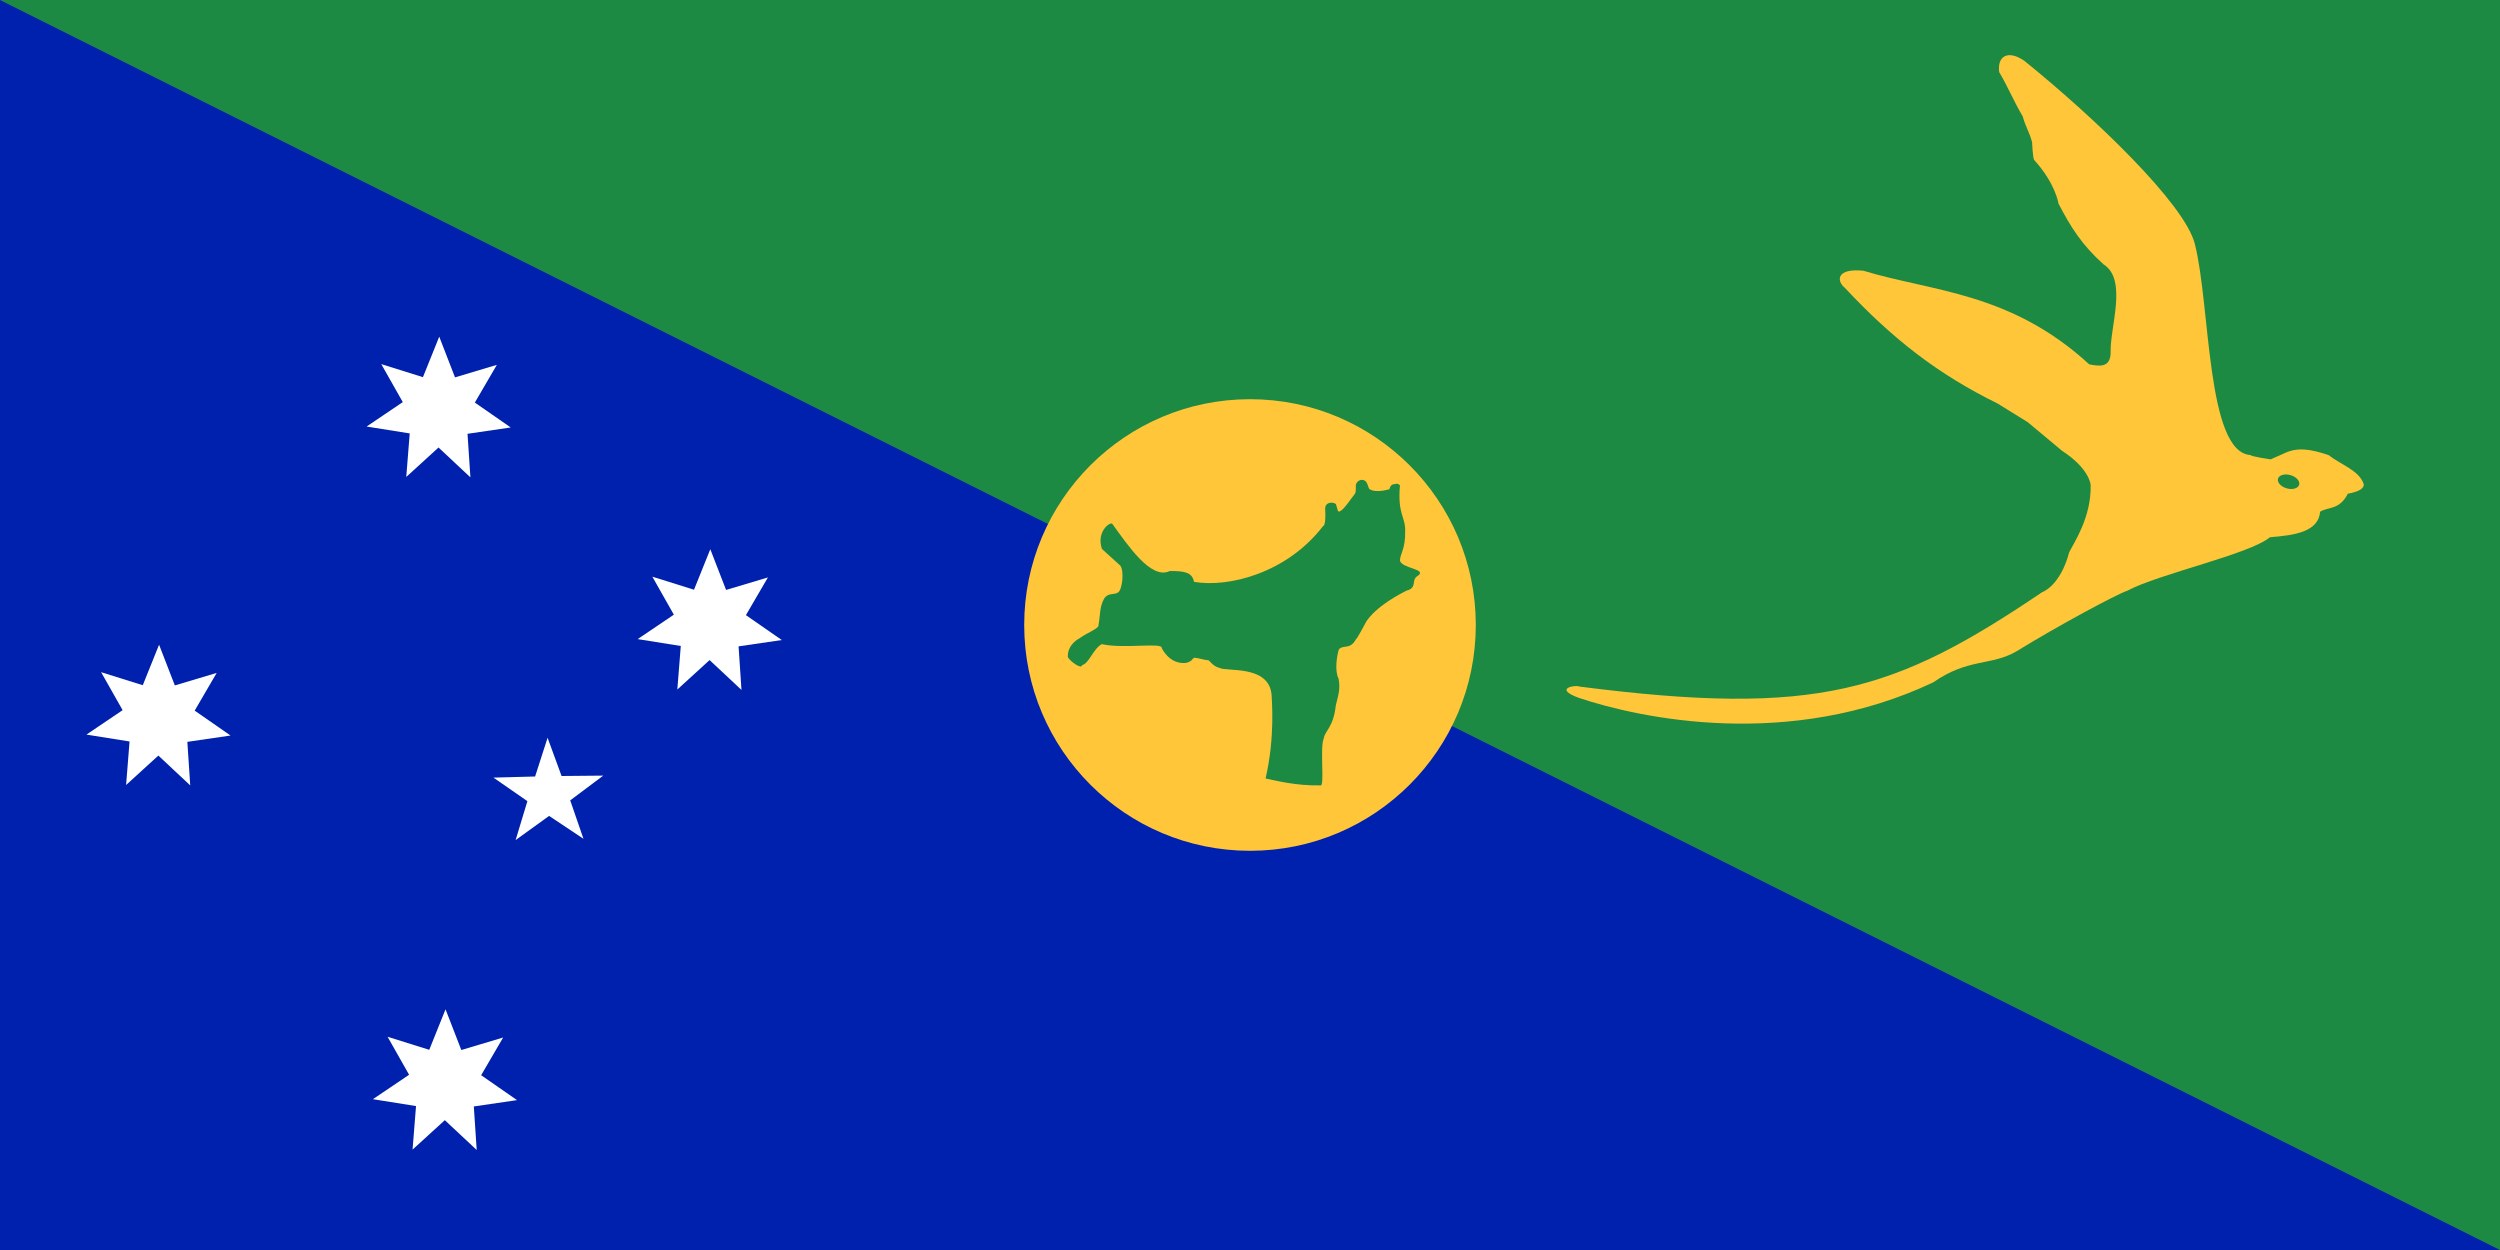
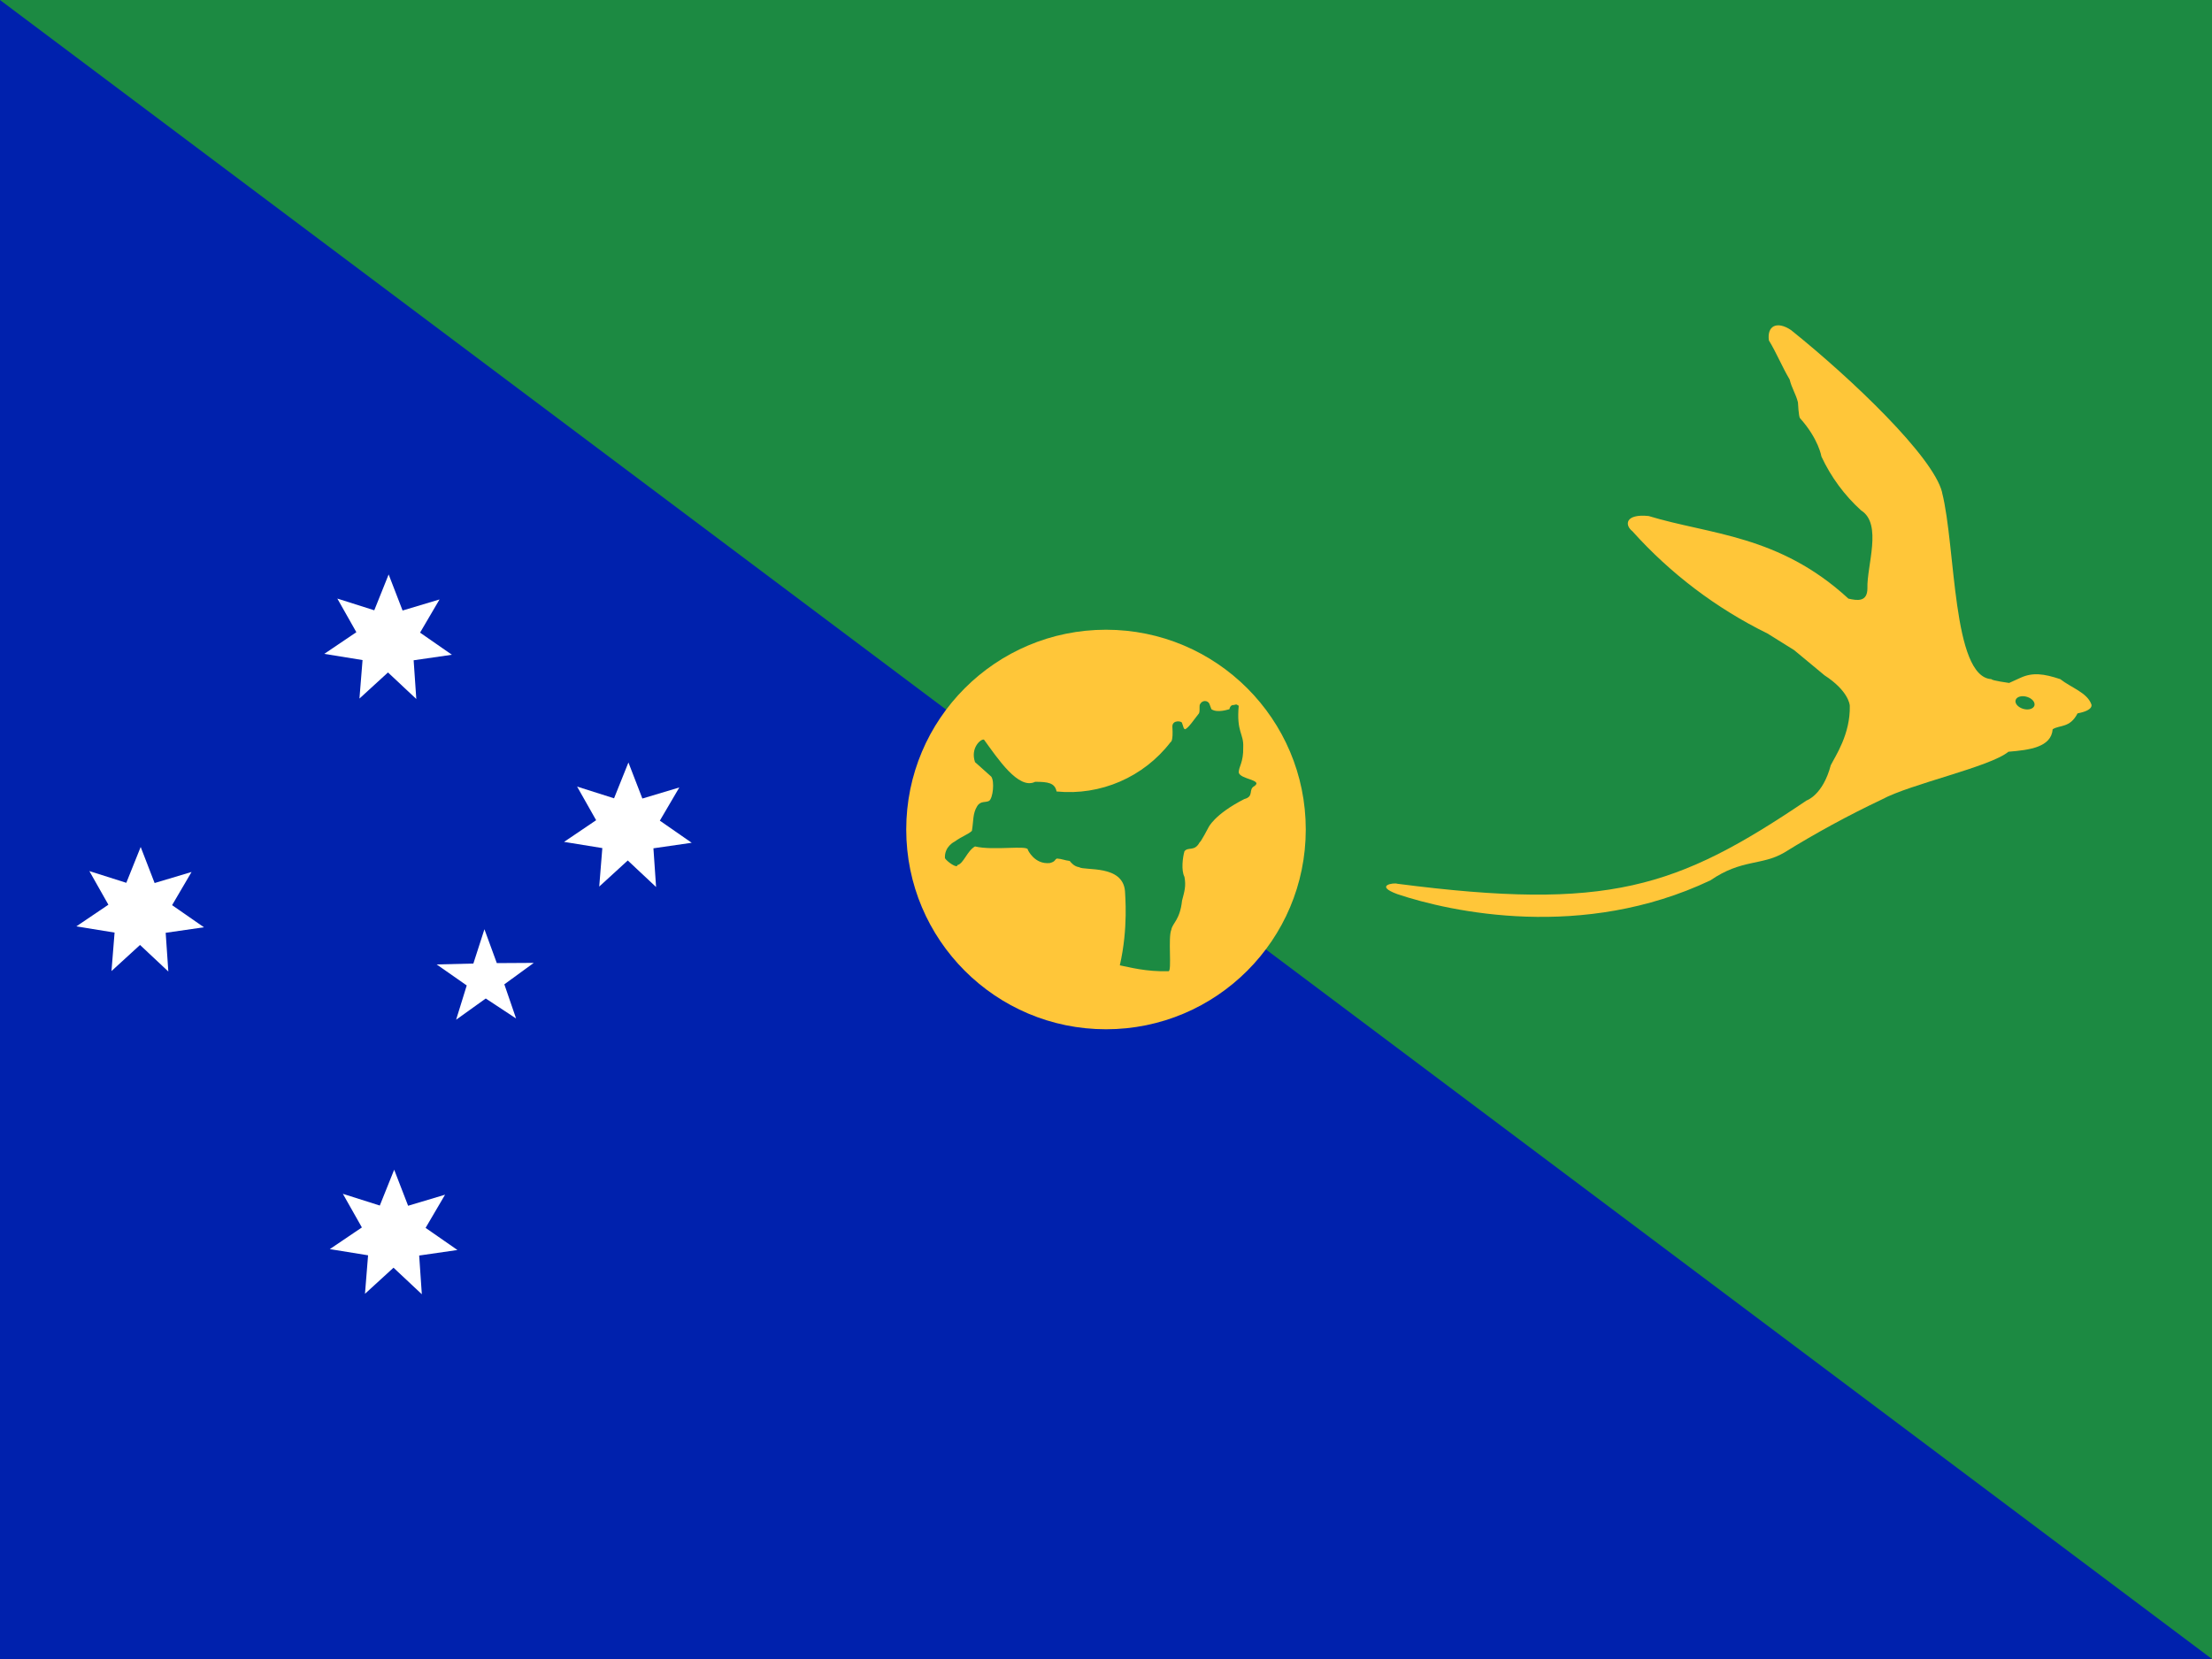
- <svg xmlns="http://www.w3.org/2000/svg" xmlns:xlink="http://www.w3.org/1999/xlink" viewBox="0 0 1000 500">
-   <rect width="1000" height="500" fill="#0021ad" />
-   <path d="M0,0H1000V500z" fill="#1c8a42" />
-   <circle cx="500" cy="250" r="90.32" fill="#ffc639" />
-   <path fill="#1c8a42" d="m444.84,209.43c6.179,8.477,15.542,22.689,23.072,18.979,5.876,0.02,8.91,0.433,9.706,4.344,13.859,2.359,37.153-3.487,51.647-22.366,0,0,1.22,0.161,0.796-7.015,0.081-3.125,4.274-2.5,4.374-1.482,0.585,1.552,0.484,2.711,1.27,2.752,1.784-0.595,4.223-4.596,6.269-7.136,0.554-1.119,0.252-2.298,0.383-3.709,1.079-2.651,3.77-2.076,4.334-0.685,0.514,0.897,0.524,1.583,1.028,2.479,2.732,1.824,7.66,0.121,8.043,0.121,0.484-2.228,1.915-2.016,1.915-2.016,1.824-0.403,1.109-0.242,2.308,0.383-1.058,12.005,2.359,12.539,2.076,18.697,0.121,6.874-2.076,8.829-2.076,11.45,0.695,3.205,10.835,3.316,7.267,6.027-3.135,1.673,0.01,4.808-4.707,6.027-13.728,6.965-16.359,12.942-16.359,12.942s-3.447,6.511-3.83,6.511c-2.298,4.344-5.211,1.976-6.834,4.092-0.806,2.661-1.714,8.557-0.101,11.622,0.806,4.213-0.101,6.511-1.109,10.724-0.907,8.789-4.395,10.12-4.798,13.204-1.613,3.296,0.343,18.778-1.189,18.778-10.22,0.202-18.052-1.955-22.094-2.762,3.941-16.984,2.409-31.901,2.409-33.433-1.008-12.146-18.193-9.192-20.824-10.805-2.177-0.464-3.548-2.238-4.314-3.004-2.429-0.262-3.336-0.816-5.765-1.068-1.21,0.605-0.484,1.23-3.185,2.066-6.854,0.827-9.878-5.977-9.878-5.977,0.333-2.288-15.411,0.464-23.969-1.522-3.508,1.955-5.04,7.741-7.912,8.426-0.081,1.794-4.727-1.472-5.665-3.236-0.192-5.13,4.475-7.398,4.475-7.398,3.709-2.611,5.907-3.034,7.691-4.838,0.897-4.465,0.443-7.771,2.349-11.128,1.613-2.56,3.991-1.361,5.604-2.51,1.734-1.149,2.469-8.668,0.867-10.724,0,0-6.935-6.259-7.318-6.642-2.258-6.471,2.641-10.644,4.042-10.17z" />
-   <path fill="#ffc639" d="m877.93,97.555c-4.092-16.194-40.721-51.071-68.247-73.265-6.572-4.477-10.855-1.81-9.999,4.573,3.427,5.716,5.997,12,9.424,17.716,0.958,3.81,2.762,6.477,3.719,10.286,0,0,0.282,6.573,0.857,7.144,8.568,9.433,9.716,17.432,9.716,17.432,4.949,9.526,9.334,16.478,18.002,24.29,9.716,6.098,2.57,25.047,2.853,35.147,0,6.38-4.566,5.624-8.567,4.858-31.528-28.958-62.774-29.049-90.301-37.435-10.765-1.139-10.956,4.002-7.428,6.854,19.242,20.582,37.334,34.582,61.151,46.294,4.002,2.479,8.003,4.959,12.005,7.439,4.566,3.81,9.142,7.62,13.708,11.43,10.573,6.854,11.44,13.143,11.44,13.708,0.282,12.861-6.582,22.86-8.578,26.861-3.608,13.637-10.855,16.006-10.855,16.006-58.874,39.723-89.737,50.004-185.18,37.717-1.431-0.756-10.573,0.766,0,4.576,24.291,8.094,83.961,21.076,141.69-6.259,13.859-9.716,23.132-6.531,33.171-12.347,16.49-10.17,40.035-22.83,44.319-24.251,12.861-6.864,48.865-14.575,57.16-21.439,9.515-0.766,19.393-2.016,20.058-10.2,3.125-2.026,7.701-0.544,11.097-7.217,7.549-1.31,6.279-4.012,6.279-4.012-1.905-5.332-8.961-7.529-14-11.43-7.439-2.479-12.579-3.246-18.012-0.575-1.714,0.766-3.427,1.522-5.141,2.288,0,0-8.003-1.149-8.003-1.714-17.78-0.978-16.046-59.902-22.336-84.478z" />
-   <path fill="#1c8a42" d="m919.63,194.01a4.402,2.751,15.947,0,1,-8.396,-2.637,4.402,2.751,15.947,0,1,8.396,2.637z" />
-   <g fill="#fff">
-     <path id="s" d="m188.16,190.94-12.751-11.936-12.904,11.77,1.383-17.405-17.249-2.753,14.475-9.774-8.606-15.197,16.668,5.22,6.518-16.204,6.31,16.287,16.734-5.007-8.8,15.086,14.348,9.959-17.283,2.531,1.159,17.424z" />
-     <path d="m233.39,335.53-13.752-9.167-13.391,9.664,4.712-15.568-13.582-9.415,16.667-0.445,4.988-15.496,5.595,15.299,16.667-0.155-13.21,9.902,5.307,15.382z" />
-     <use xlink:href="#s" x="2.522" y="269.061" />
-     <use xlink:href="#s" x="-112.066" y="123.223" />
-     <use xlink:href="#s" x="108.427" y="85.027" />
+ <svg xmlns="http://www.w3.org/2000/svg" xmlns:xlink="http://www.w3.org/1999/xlink" id="flag-icons-cx" viewBox="0 0 640 480">
+   <path fill="#0021ad" d="M0 0h640v480H0z" />
+   <path fill="#1c8a42" d="M0 0h640v480z" />
+   <circle cx="320" cy="240" r="57.8" fill="#ffc639" />
+   <path fill="#1c8a42" d="M284.7 214c4 5.5 10 14.6 14.8 12.2 3.7 0 5.7.3 6.2 2.8a37 37 0 0 0 33-14.3s.8 0 .5-4.5c0-2 2.8-1.6 2.8-1 .4 1 .4 1.7.9 1.8 1-.4 2.7-3 4-4.6.3-.7.1-1.5.2-2.4.7-1.7 2.4-1.3 2.8-.4l.6 1.6c1.8 1.2 5 0 5.2 0 .3-1.4 1.2-1.2 1.2-1.2 1.2-.3.7-.2 1.5.2-.7 7.7 1.5 8 1.3 12 .1 4.4-1.3 5.6-1.3 7.3.4 2 7 2.1 4.6 3.9-2 1 0 3-3 3.8-8.8 4.5-10.4 8.3-10.4 8.3s-2.2 4.2-2.5 4.2c-1.5 2.8-3.3 1.2-4.4 2.6-.5 1.7-1 5.5 0 7.4.5 2.7 0 4.2-.7 6.9-.6 5.6-2.8 6.5-3.1 8.4-1 2.2.2 12-.8 12-6.5.2-11.5-1.2-14.1-1.7 2.5-10.9 1.5-20.4 1.5-21.4-.6-7.8-11.6-5.9-13.3-7-1.4-.2-2.3-1.3-2.7-1.8-1.6-.2-2.2-.6-3.7-.7-.8.4-.3.8-2 1.3-4.5.5-6.4-3.8-6.4-3.8.2-1.5-9.9.3-15.3-1-2.3 1.3-3.3 5-5.1 5.4 0 1.1-3-1-3.6-2-.2-3.4 2.8-4.8 2.8-4.8 2.4-1.7 3.8-2 5-3.1.5-2.9.2-5 1.5-7.1 1-1.7 2.5-1 3.5-1.6 1.1-.8 1.6-5.6.6-7l-4.7-4.2c-1.4-4.1 1.7-6.8 2.6-6.5" />
+   <path fill="#ffc639" d="M561.9 142.4c-2.6-10.3-26-32.7-43.7-46.9-4.2-2.8-7-1.1-6.4 3 2.2 3.6 3.8 7.6 6 11.3.6 2.5 1.8 4.2 2.4 6.6 0 0 .2 4.2.6 4.6 5.4 6 6.2 11.1 6.2 11.1a49 49 0 0 0 11.5 15.6c6.2 3.9 1.6 16 1.8 22.5 0 4-2.9 3.6-5.5 3-20.1-18.5-40.1-18.5-57.8-23.9-6.8-.7-7 2.6-4.7 4.4a129 129 0 0 0 39.1 29.6l7.7 4.8 8.8 7.3c6.8 4.4 7.3 8.4 7.3 8.8.2 8.2-4.2 14.6-5.5 17.2-2.3 8.7-7 10.2-7 10.2-37.6 25.4-57.4 32-118.4 24.1-1-.4-6.8.5 0 3 15.5 5.2 53.7 13.5 90.6-4 9-6.2 14.8-4.2 21.3-8a287.3 287.3 0 0 1 28.3-15.4c8.3-4.5 31.3-9.4 36.6-13.8 6.1-.5 12.4-1.3 12.8-6.5 2-1.3 5-.3 7.2-4.6 4.8-.9 4-2.6 4-2.6-1.2-3.4-5.8-4.8-9-7.3-4.8-1.6-8-2-11.5-.4l-3.3 1.5s-5.1-.7-5.1-1.1c-11.4-.6-10.3-38.3-14.3-54z" />
+   <path fill="#1c8a42" d="M588.6 204.2a2.8 1.8 16 1 1-5.4-1.7 2.8 1.8 16 0 1 5.4 1.7" />
+   <g fill="#fff" transform="matrix(.64 0 0 .64 0 80)">
+     <path id="cx-a" d="m188.2 191-12.8-12-12.9 11.8 1.4-17.4-17.3-2.8 14.5-9.8-8.6-15.2 16.7 5.3 6.5-16.2L182 151l16.7-5-8.8 15 14.4 10-17.3 2.5z" />
+     <path d="m233.4 335.5-13.8-9.1-13.4 9.6 4.8-15.5-13.6-9.5 16.6-.4 5-15.5 5.6 15.3 16.7-.1L228 320l5.3 15.4z" />
+     <use xlink:href="#cx-a" width="100%" height="100%" x="2.5" y="269.1" />
+     <use xlink:href="#cx-a" width="100%" height="100%" x="-112.1" y="123.2" />
+     <use xlink:href="#cx-a" width="100%" height="100%" x="108.4" y="85" />
  </g>
</svg>
